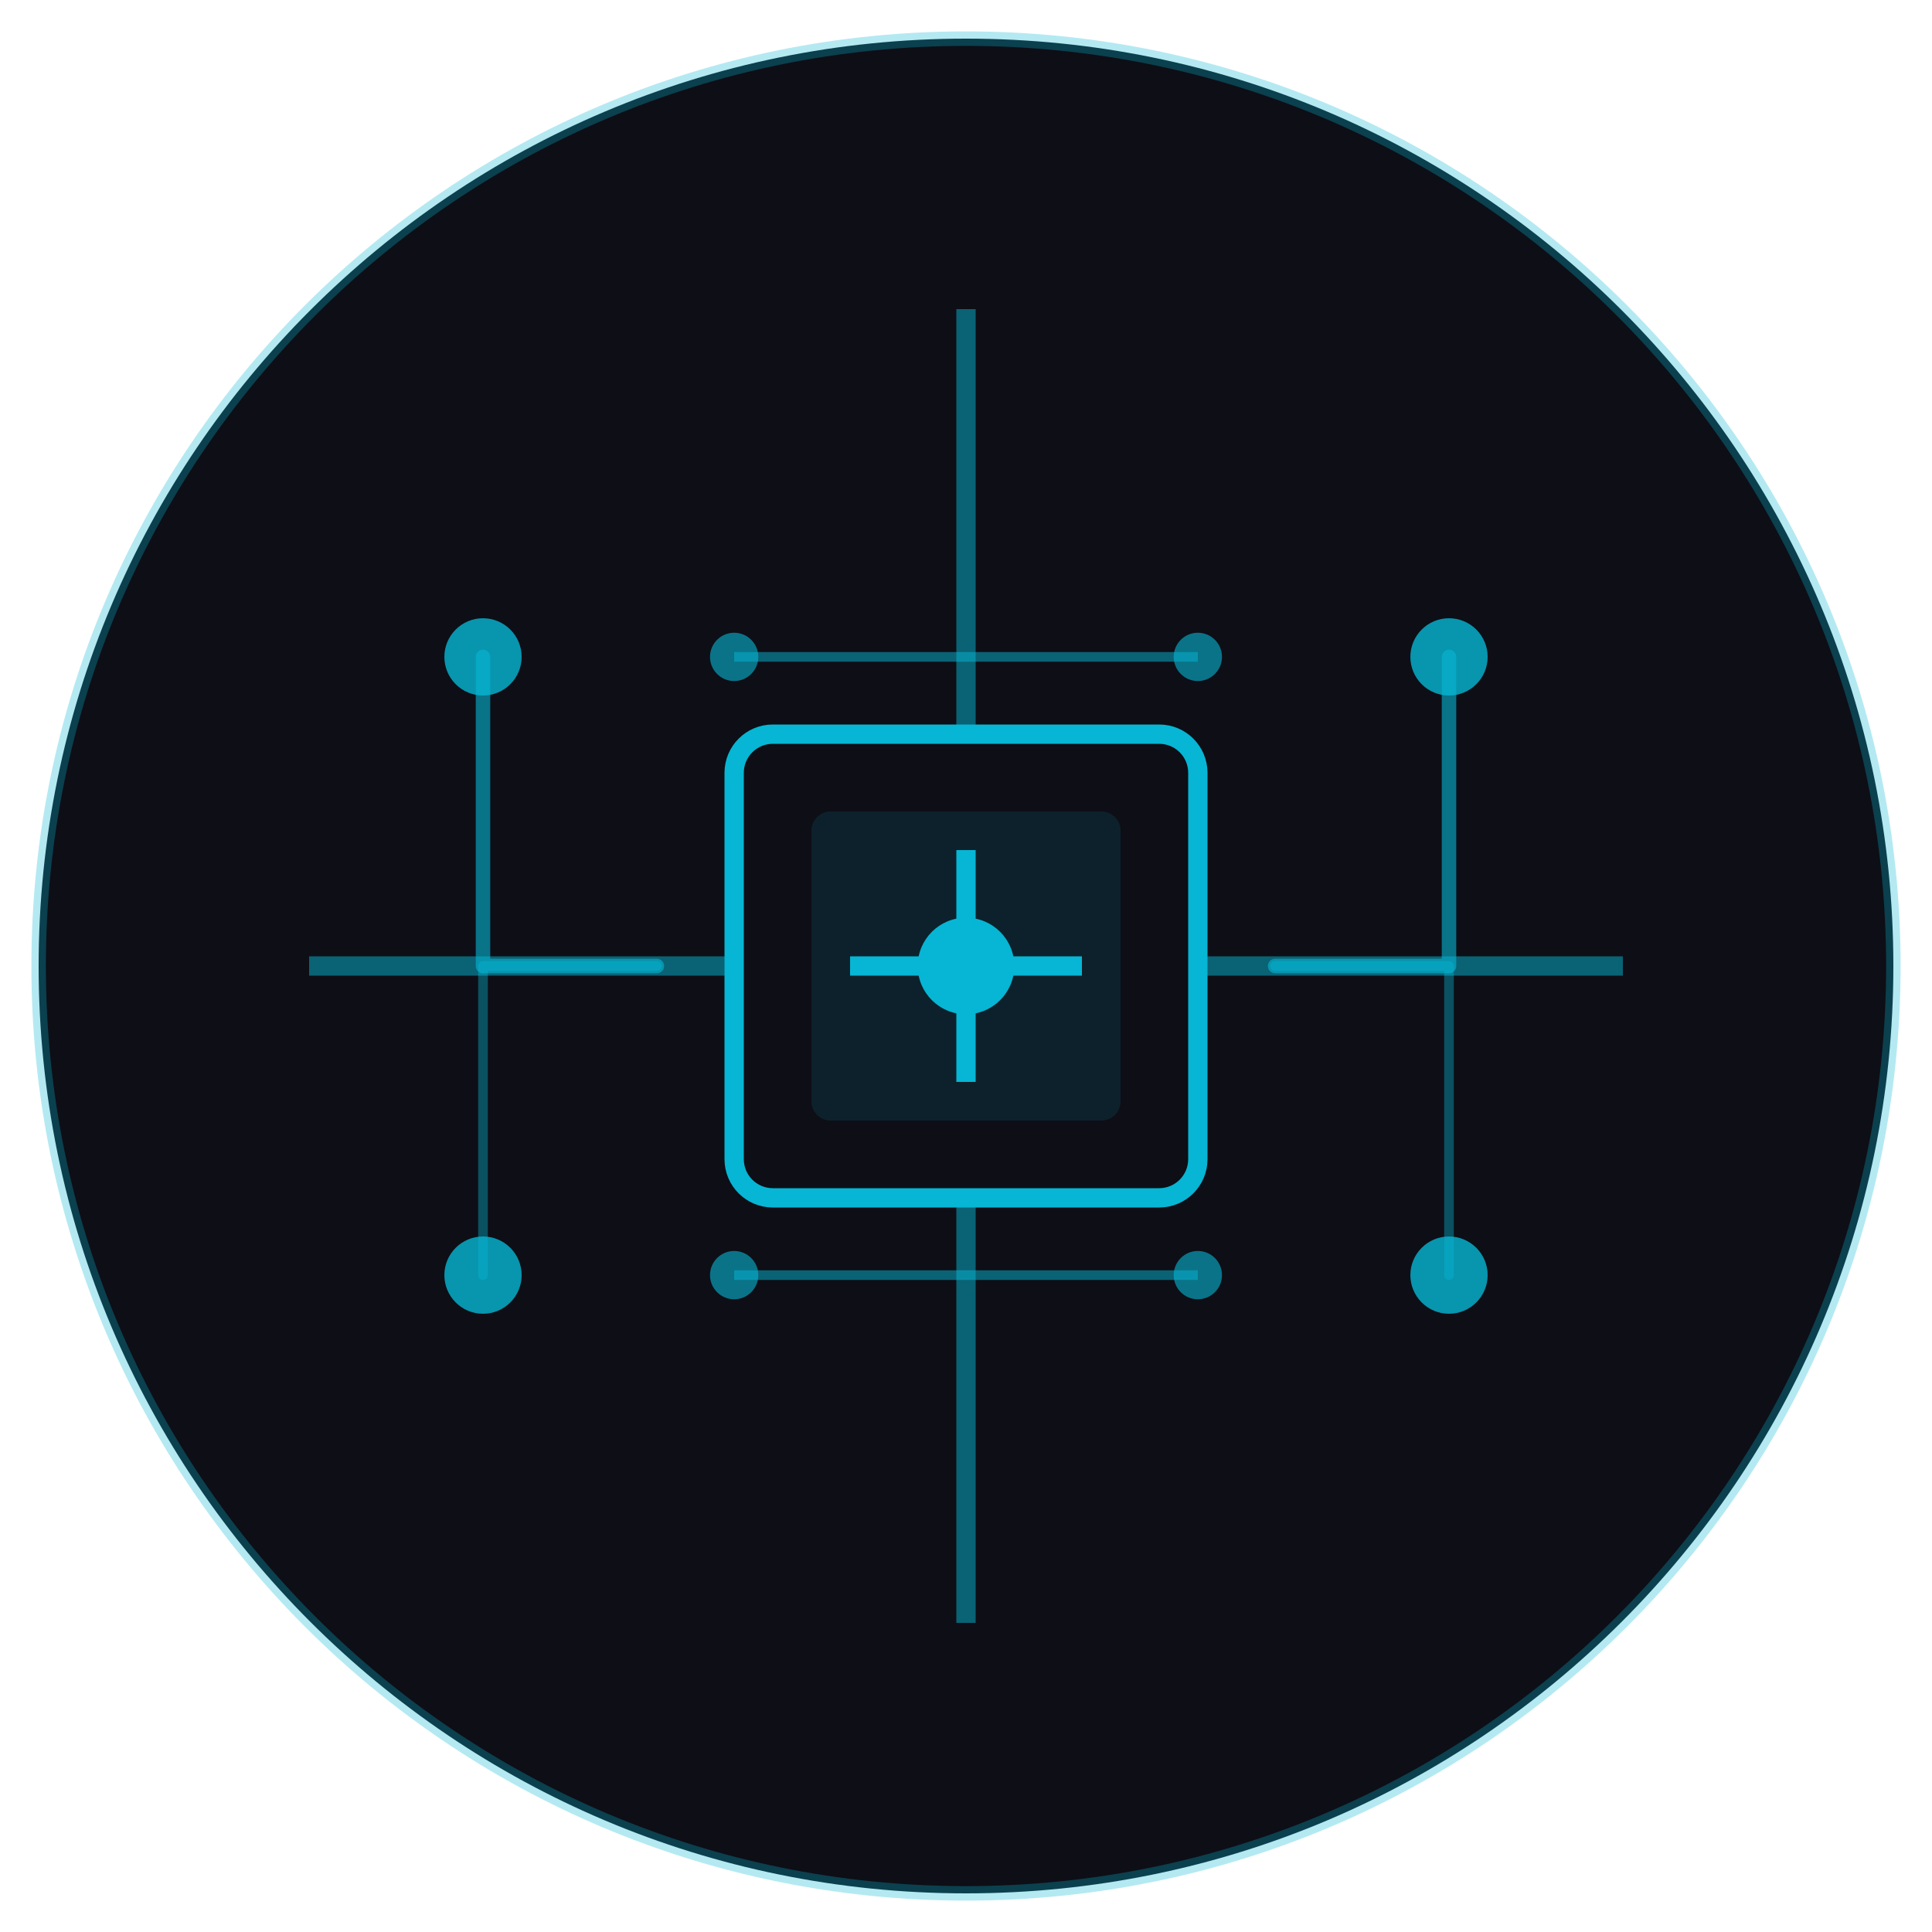
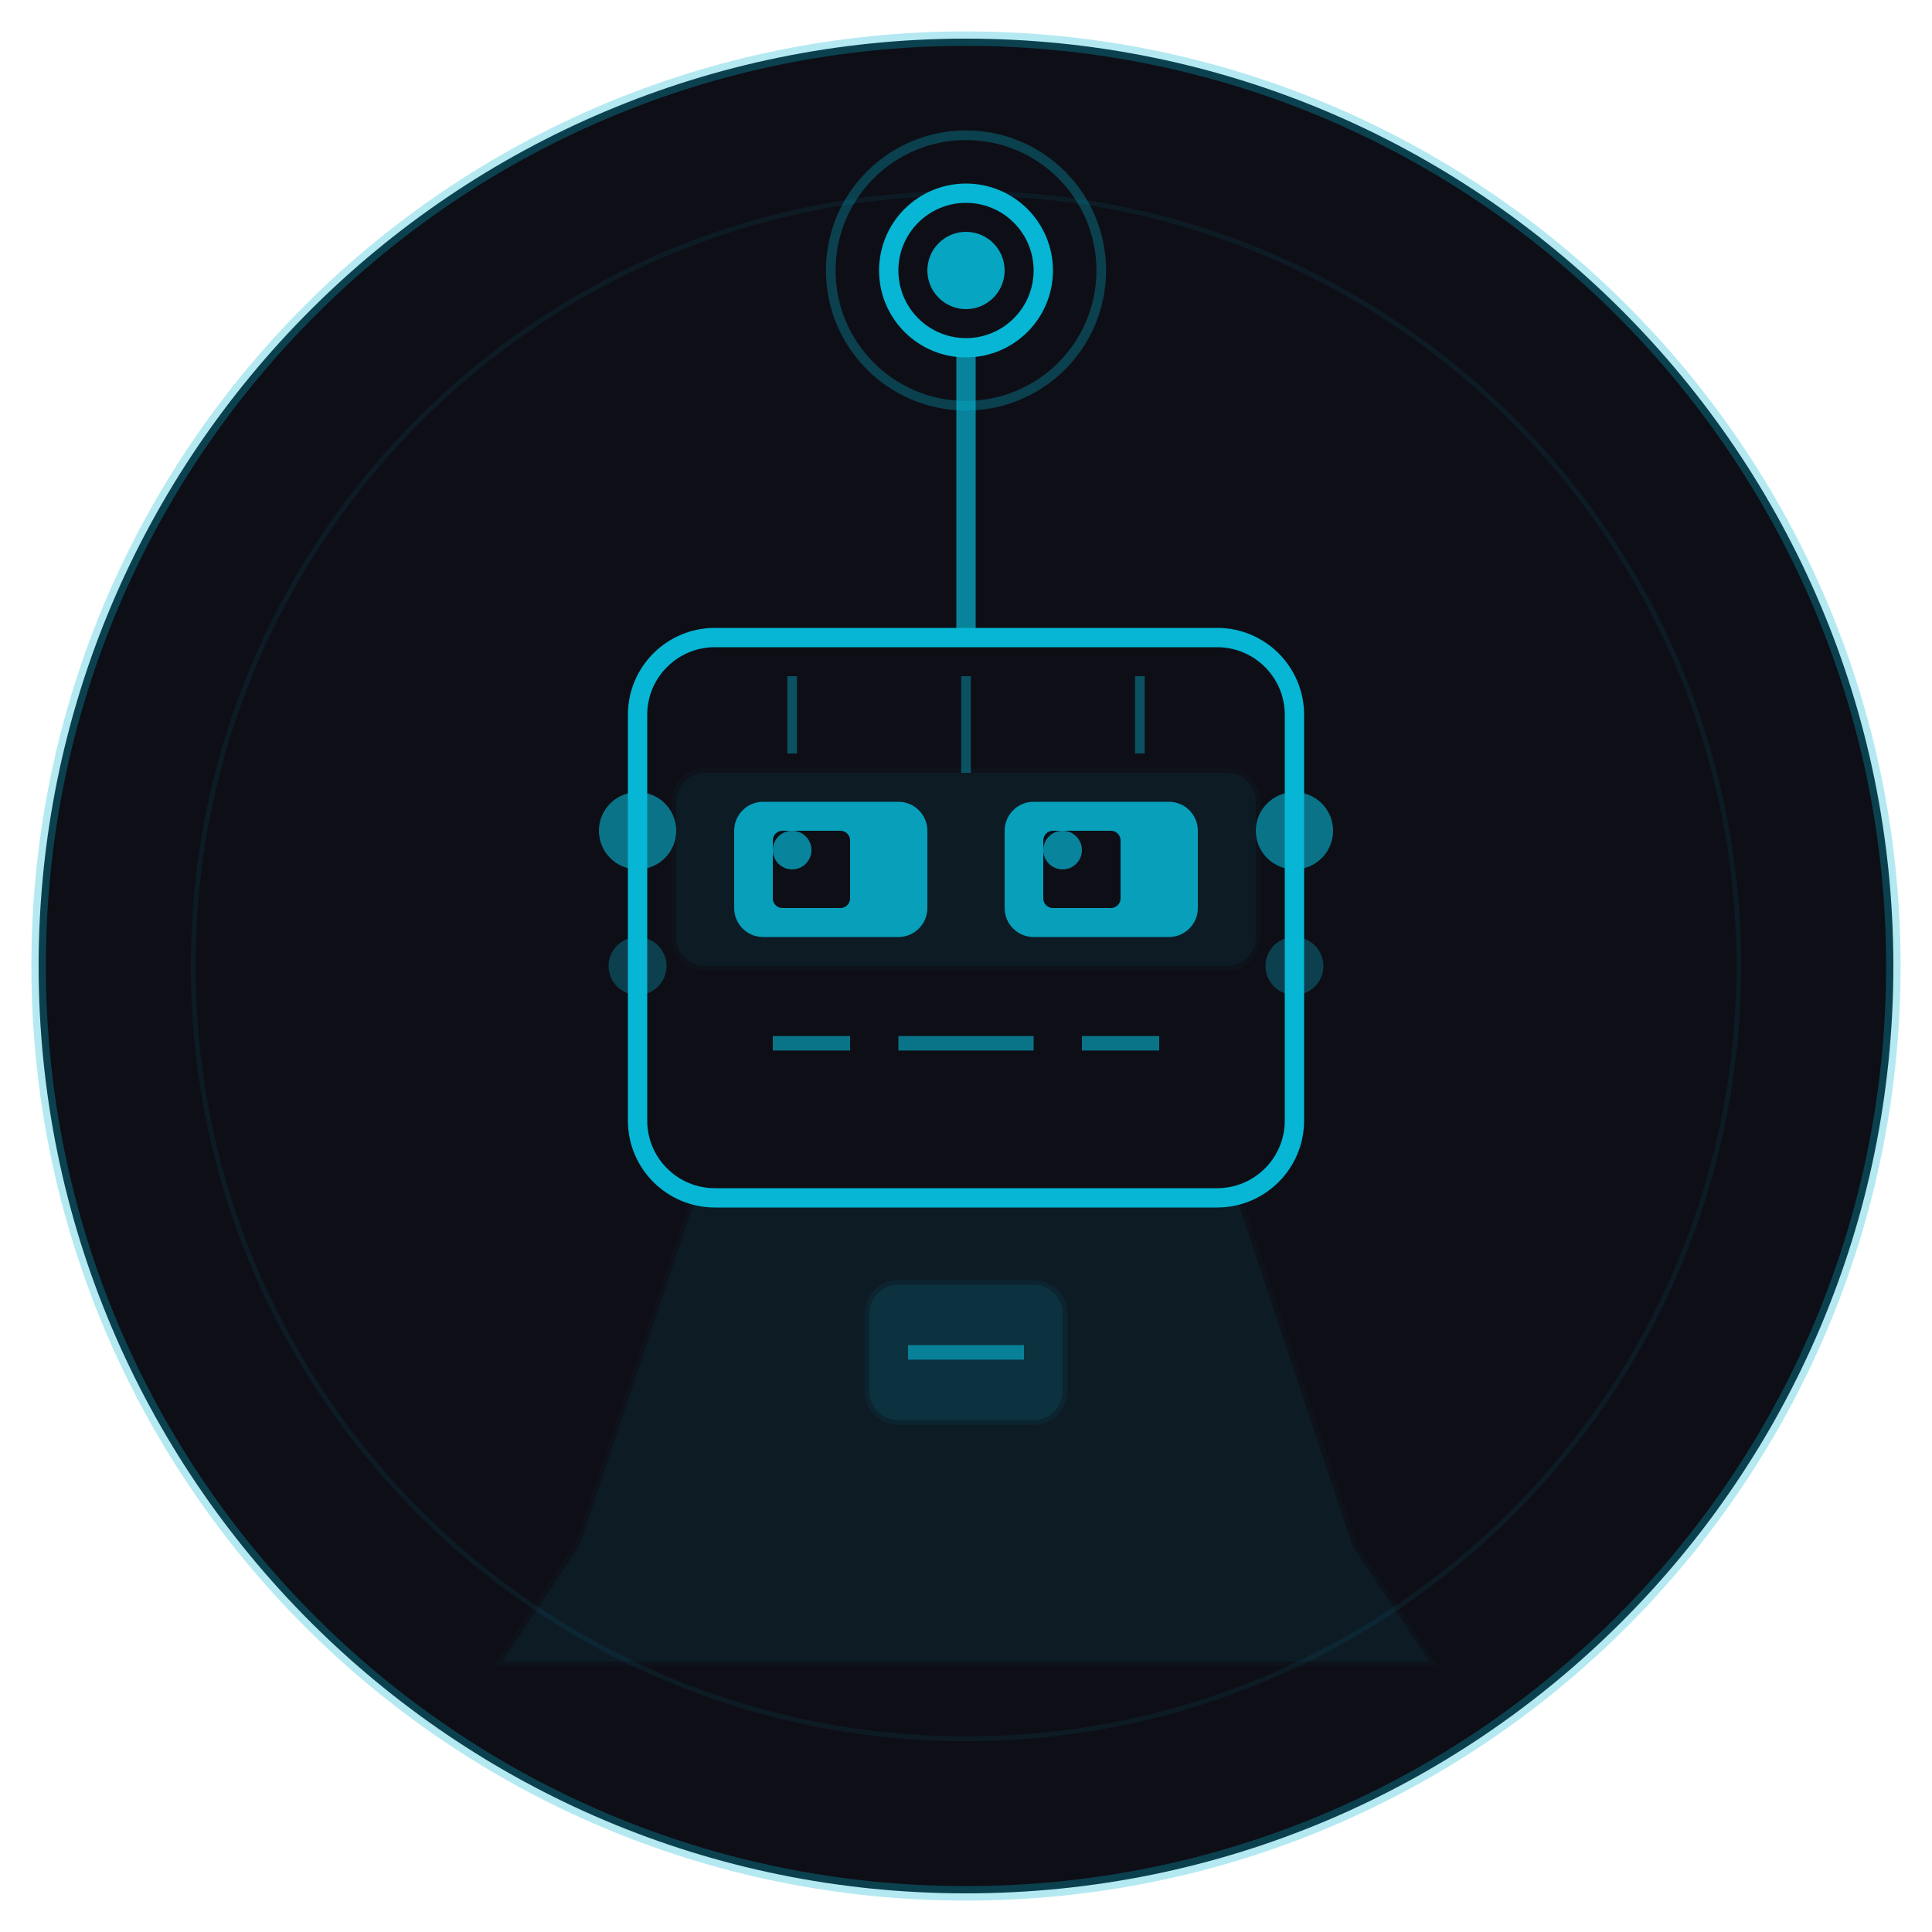
<svg xmlns="http://www.w3.org/2000/svg" viewBox="0 0 200 200" width="200" height="200" role="img" aria-labelledby="cto-title">
  <circle cx="100" cy="100" r="96" fill="#0E0E16" stroke="#06B6D4" stroke-width="1.5" stroke-opacity="0.3" />
-   <line x1="32" y1="100" x2="168" y2="100" stroke="#06B6D4" stroke-width="2" stroke-opacity="0.5" />
-   <line x1="100" y1="32" x2="100" y2="168" stroke="#06B6D4" stroke-width="2" stroke-opacity="0.5" />
-   <polyline points="50,68 50,100 68,100" fill="none" stroke="#06B6D4" stroke-width="1.5" stroke-opacity="0.6" stroke-linecap="round" stroke-linejoin="round" />
-   <polyline points="150,68 150,100 132,100" fill="none" stroke="#06B6D4" stroke-width="1.5" stroke-opacity="0.6" stroke-linecap="round" stroke-linejoin="round" />
-   <polyline points="50,132 50,100 68,100" fill="none" stroke="#06B6D4" stroke-width="1" stroke-opacity="0.4" stroke-linecap="round" stroke-linejoin="round" />
-   <polyline points="150,132 150,100 132,100" fill="none" stroke="#06B6D4" stroke-width="1" stroke-opacity="0.4" stroke-linecap="round" stroke-linejoin="round" />
-   <line x1="100" y1="68" x2="76" y2="68" stroke="#06B6D4" stroke-width="1" stroke-opacity="0.5" />
-   <line x1="100" y1="68" x2="124" y2="68" stroke="#06B6D4" stroke-width="1" stroke-opacity="0.5" />
-   <line x1="100" y1="132" x2="76" y2="132" stroke="#06B6D4" stroke-width="1" stroke-opacity="0.5" />
-   <line x1="100" y1="132" x2="124" y2="132" stroke="#06B6D4" stroke-width="1" stroke-opacity="0.5" />
-   <circle cx="50" cy="68" r="4" fill="#06B6D4" opacity="0.8" />
-   <circle cx="150" cy="68" r="4" fill="#06B6D4" opacity="0.8" />
-   <circle cx="50" cy="132" r="4" fill="#06B6D4" opacity="0.8" />
-   <circle cx="150" cy="132" r="4" fill="#06B6D4" opacity="0.8" />
-   <circle cx="76" cy="68" r="2.5" fill="#06B6D4" opacity="0.6" />
-   <circle cx="124" cy="68" r="2.5" fill="#06B6D4" opacity="0.6" />
-   <circle cx="76" cy="132" r="2.5" fill="#06B6D4" opacity="0.6" />
-   <circle cx="124" cy="132" r="2.5" fill="#06B6D4" opacity="0.6" />
-   <rect x="76" y="76" width="48" height="48" rx="4" fill="#0E0E16" stroke="#06B6D4" stroke-width="2" />
-   <rect x="84" y="84" width="32" height="32" rx="2" fill="#06B6D4" opacity="0.12" />
-   <line x1="88" y1="100" x2="112" y2="100" stroke="#06B6D4" stroke-width="2" />
-   <line x1="100" y1="88" x2="100" y2="112" stroke="#06B6D4" stroke-width="2" />
-   <circle cx="100" cy="100" r="5" fill="#06B6D4" />
+   <circle cx="100" cy="100" r="80" fill="none" stroke="#06B6D4" stroke-width="0.5" stroke-opacity="0.08" />
+   <line x1="100" y1="34" x2="100" y2="66" stroke="#06B6D4" stroke-width="2" stroke-opacity="0.7" />
+   <circle cx="100" cy="28" r="8" fill="#0E0E16" stroke="#06B6D4" stroke-width="2" />
+   <circle cx="100" cy="28" r="4" fill="#06B6D4" opacity="0.9" />
+   <circle cx="100" cy="28" r="14" fill="none" stroke="#06B6D4" stroke-width="1" stroke-opacity="0.3" />
+   <rect x="66" y="66" width="68" height="58" rx="8" fill="#0E0E16" stroke="#06B6D4" stroke-width="2" />
+   <rect x="70" y="80" width="60" height="20" rx="3" fill="#06B6D4" opacity="0.08" stroke="#06B6D4" stroke-width="1" stroke-opacity="0.3" />
+   <rect x="76" y="83" width="20" height="14" rx="3" fill="#06B6D4" opacity="0.85" />
+   <rect x="80" y="86" width="8" height="8" rx="1" fill="#0E0E16" />
+   <circle cx="82" cy="88" r="2" fill="#06B6D4" opacity="0.7" />
+   <rect x="104" y="83" width="20" height="14" rx="3" fill="#06B6D4" opacity="0.85" />
+   <rect x="108" y="86" width="8" height="8" rx="1" fill="#0E0E16" />
+   <circle cx="110" cy="88" r="2" fill="#06B6D4" opacity="0.7" />
+   <line x1="80" y1="108" x2="88" y2="108" stroke="#06B6D4" stroke-width="1.5" stroke-opacity="0.6" />
+   <line x1="93" y1="108" x2="107" y2="108" stroke="#06B6D4" stroke-width="1.5" stroke-opacity="0.6" />
+   <line x1="112" y1="108" x2="120" y2="108" stroke="#06B6D4" stroke-width="1.5" stroke-opacity="0.6" />
+   <circle cx="66" cy="86" r="4" fill="#06B6D4" opacity="0.6" />
+   <circle cx="66" cy="100" r="3" fill="#06B6D4" opacity="0.3" />
+   <circle cx="134" cy="86" r="4" fill="#06B6D4" opacity="0.6" />
+   <circle cx="134" cy="100" r="3" fill="#06B6D4" opacity="0.3" />
+   <line x1="82" y1="70" x2="82" y2="78" stroke="#06B6D4" stroke-width="1" stroke-opacity="0.4" />
+   <line x1="100" y1="70" x2="100" y2="80" stroke="#06B6D4" stroke-width="1" stroke-opacity="0.4" />
+   <line x1="118" y1="70" x2="118" y2="78" stroke="#06B6D4" stroke-width="1" stroke-opacity="0.4" />
+   <path d="M60,160 L72,124 L128,124 L140,160 L148,172 L52,172 Z" fill="#06B6D4" opacity="0.08" stroke="#06B6D4" stroke-width="1" stroke-opacity="0.25" />
+   <rect x="90" y="133" width="20" height="14" rx="3" fill="#06B6D4" opacity="0.15" stroke="#06B6D4" stroke-width="1" stroke-opacity="0.4" />
+   <line x1="94" y1="140" x2="106" y2="140" stroke="#06B6D4" stroke-width="1.5" stroke-opacity="0.6" />
</svg>
